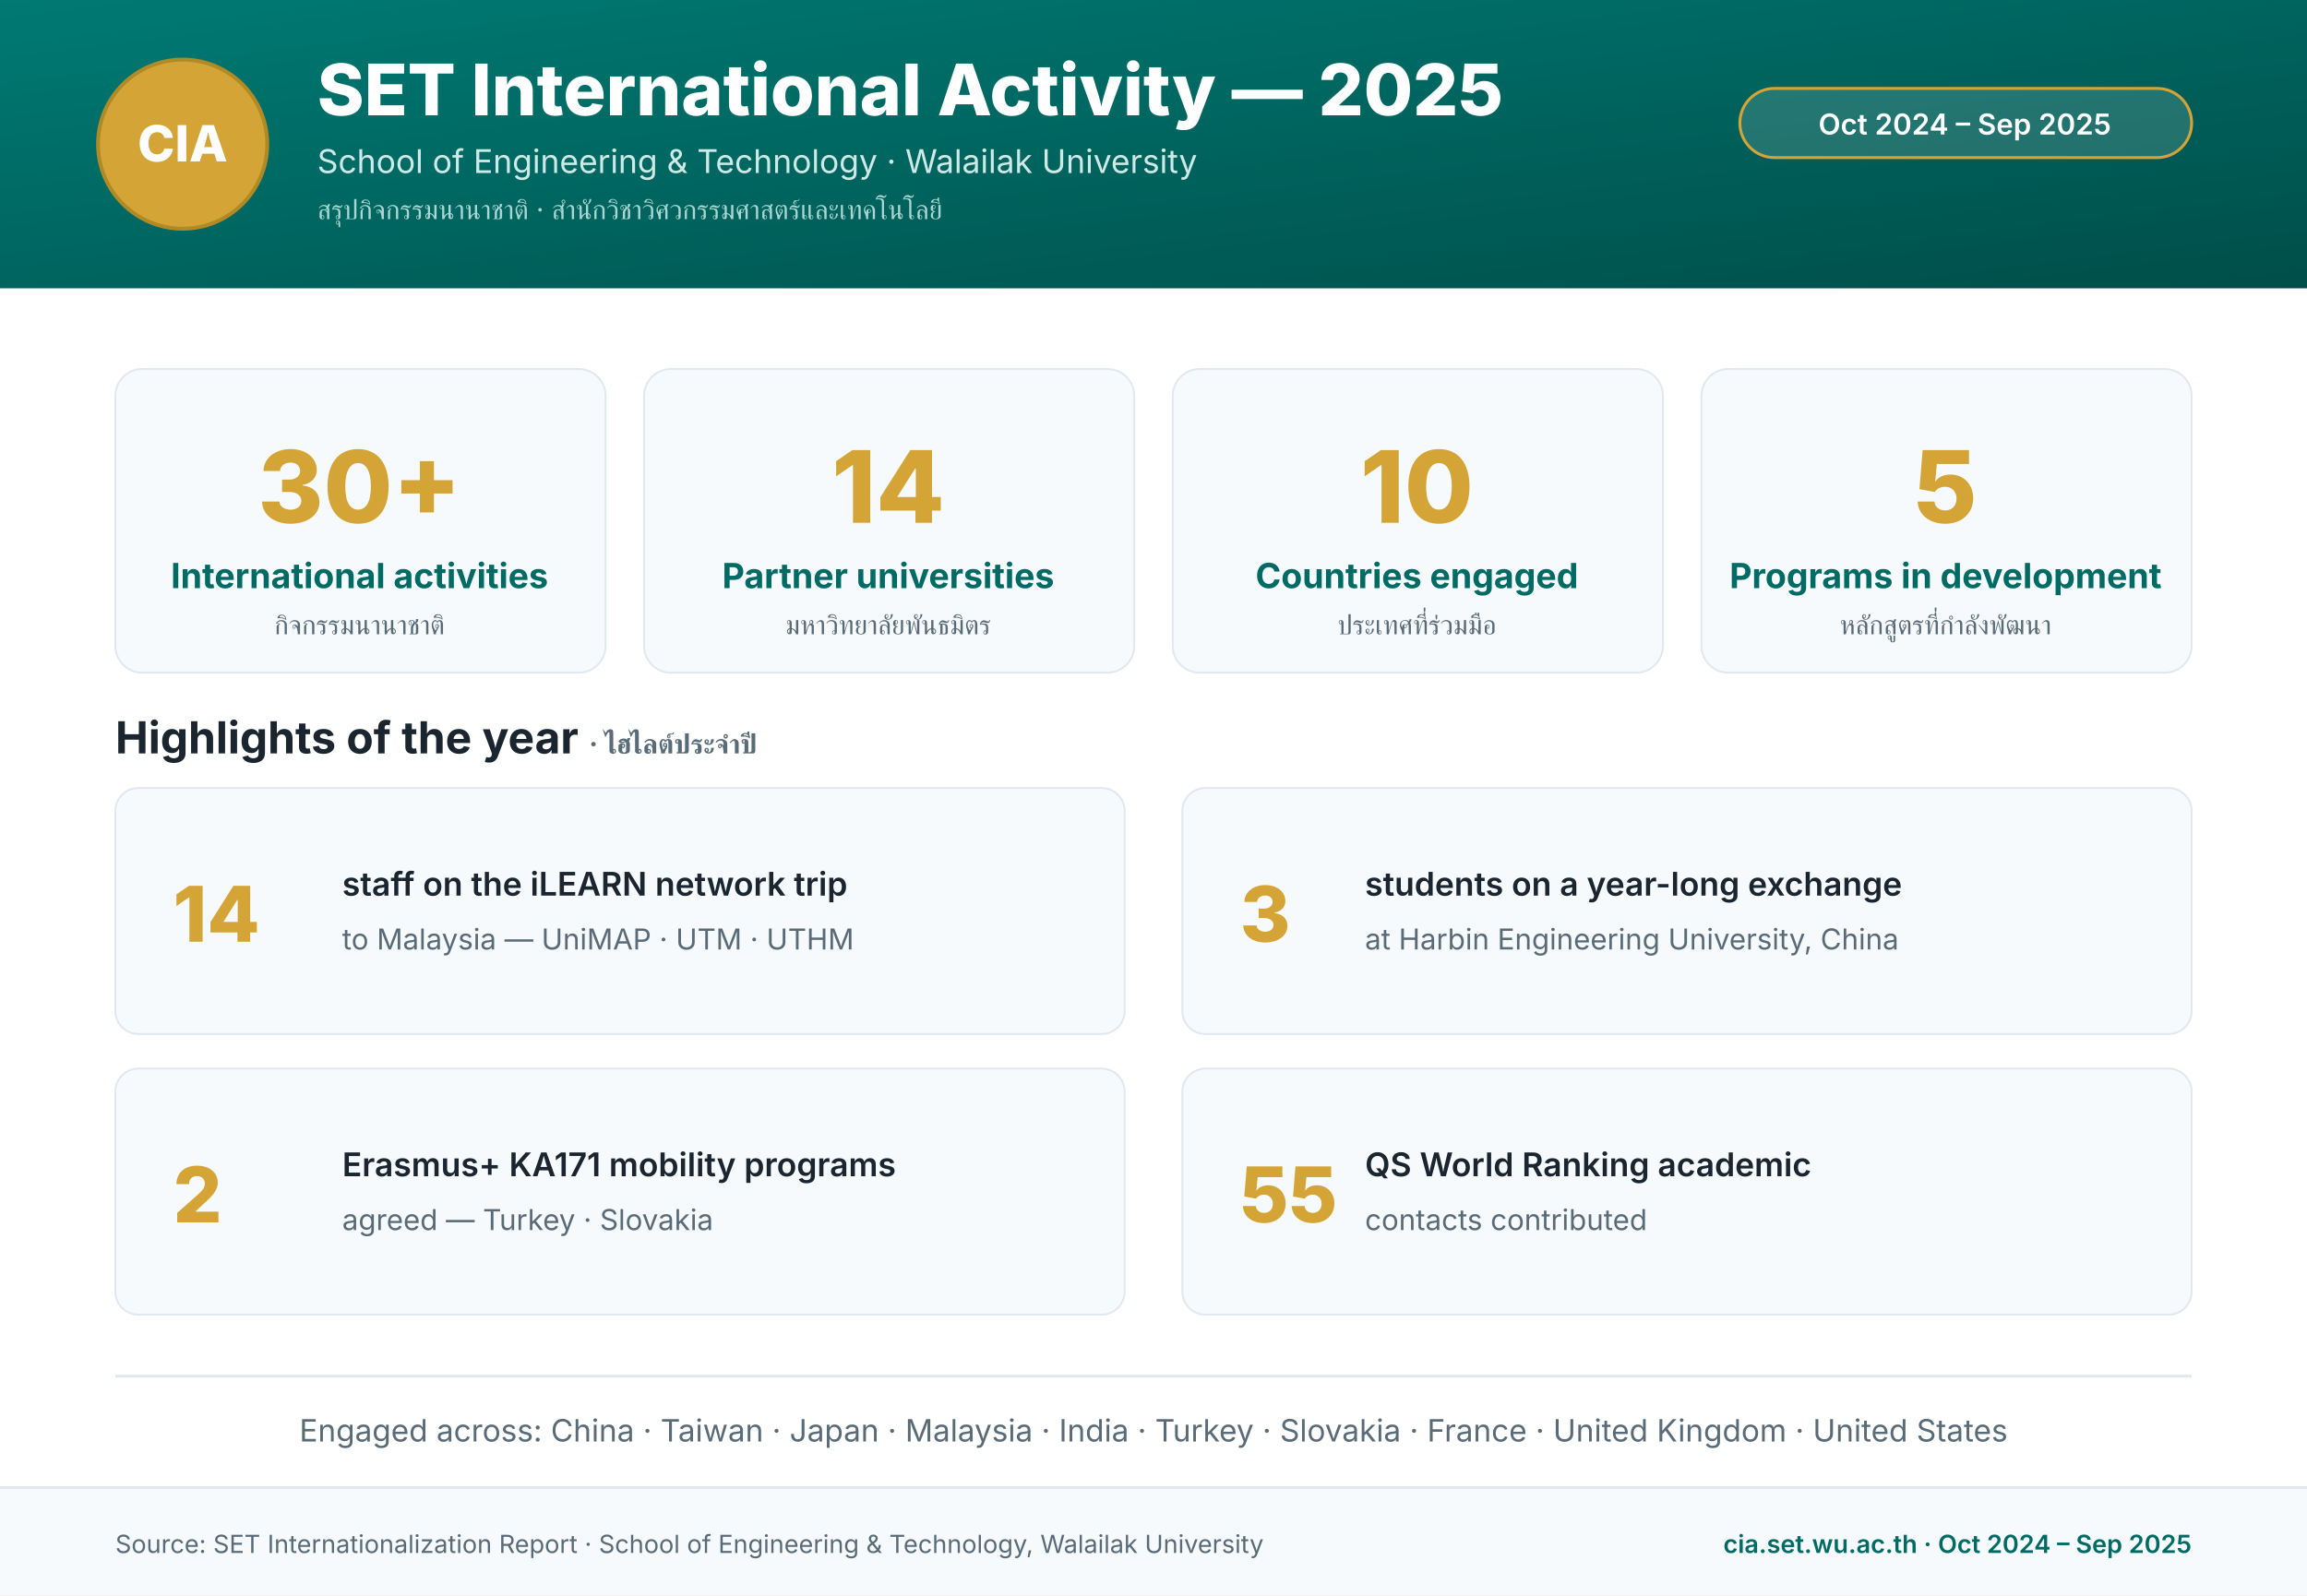
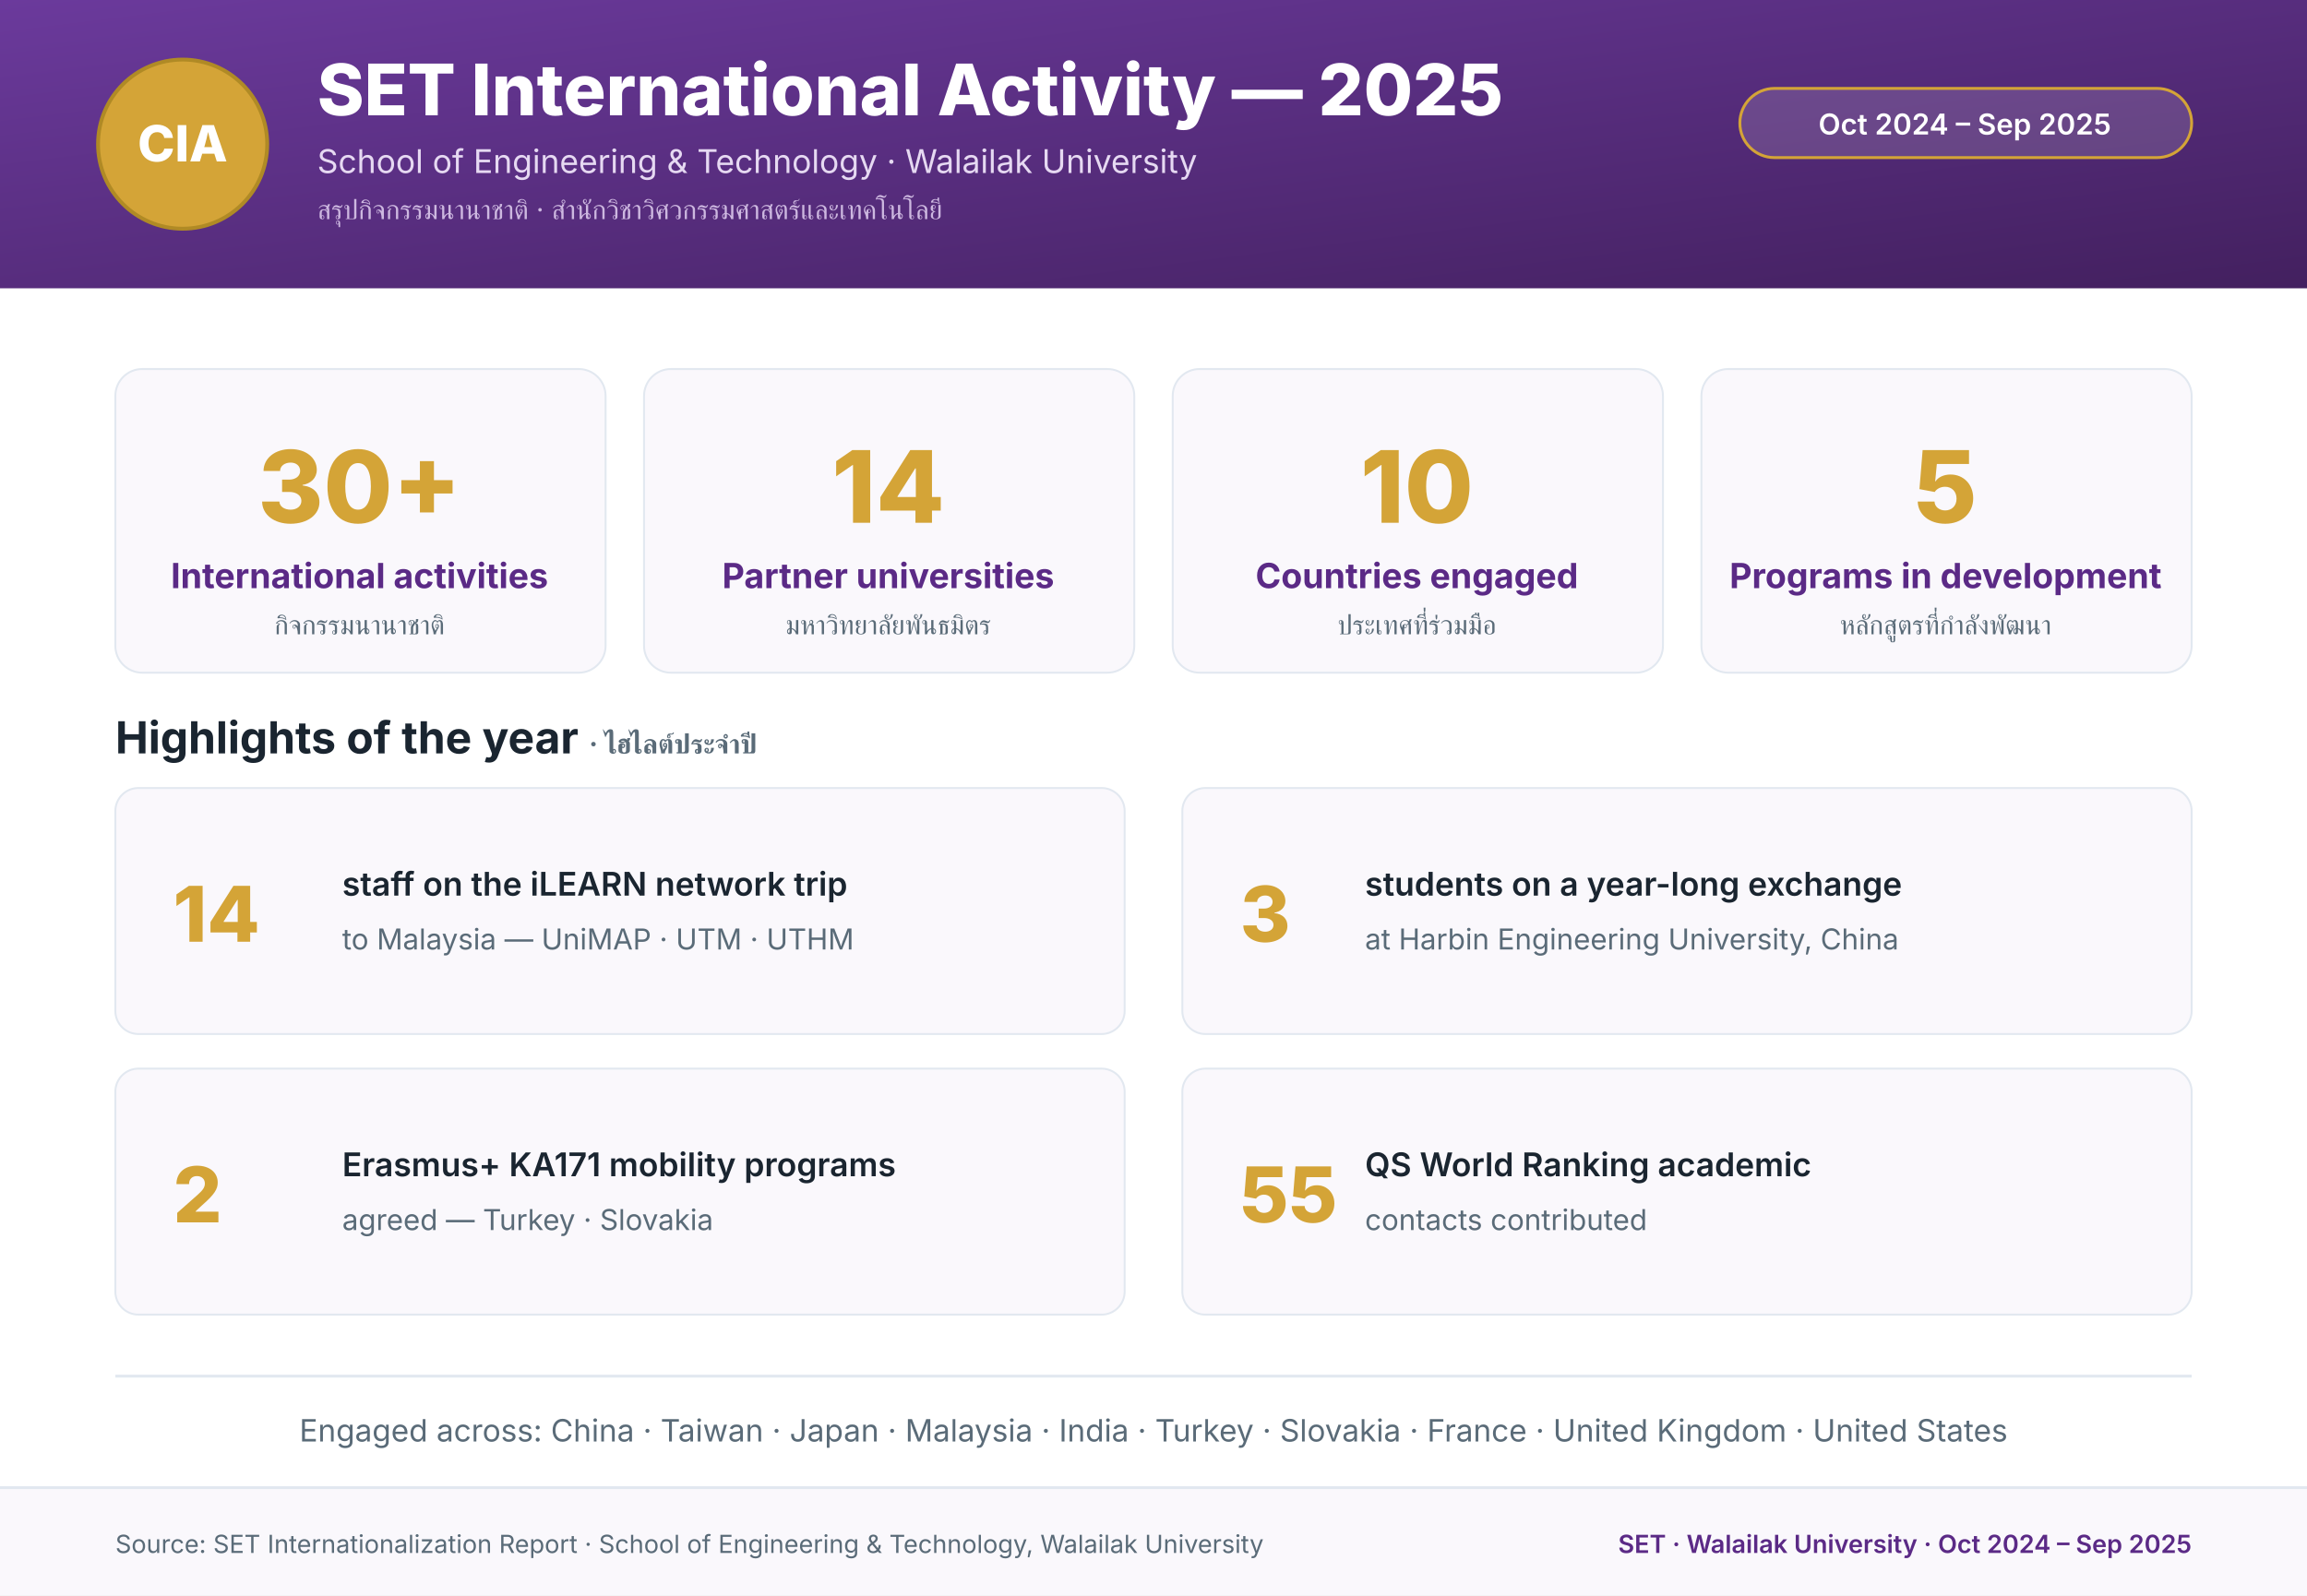
<svg xmlns="http://www.w3.org/2000/svg" viewBox="0 0 1200 830" role="img" aria-label="SET international activity, October 2024 to September 2025: 30+ activities, 14 partner universities, 10 countries, 5 programs in development.">
  <defs>
    <linearGradient id="teal2" x1="0" y1="0" x2="1" y2="1">
-       <stop offset="0" stop-color="#007a73" />
-       <stop offset="1" stop-color="#004e4a" />
+       <stop offset="0" stop-color="#6b3a9c" />
+       <stop offset="1" stop-color="#43205f" />
    </linearGradient>
    <style>
      text { font-family: "Inter","Segoe UI","Helvetica Neue",Arial,"Sukhumvit Set","Sarabun",Tahoma,sans-serif; }
      .num2{font-size:52px;font-weight:800;fill:#d4a437}
-       .lab2{font-size:18px;font-weight:700;fill:#006a64}
+       .lab2{font-size:18px;font-weight:700;fill:#5b2a86}
      .th{font-size:14px;fill:#5a6b78}
      .hh{font-size:23px;font-weight:700;fill:#1a2530}
      .hv{font-size:40px;font-weight:800;fill:#d4a437}
      .hl{font-size:17px;font-weight:600;fill:#1a2530}
      .hls{font-size:15px;fill:#5a6b78}
      .ttl{font-size:37px;font-weight:800;fill:#fff}
-       .sub{font-size:17px;fill:#cdeae7}
-       .subth{font-size:14px;fill:#a9d6d2}
+       .sub{font-size:17px;fill:#e6d9f2}
+       .subth{font-size:14px;fill:#cdb8e0}
      .badge{font-size:26px;font-weight:800;fill:#fff}
      .pill{font-size:15px;font-weight:600;fill:#fff}
      .ribbon{font-size:16px;fill:#5a6b78}
      .foot{font-size:13px;fill:#5a6b78}
-       .footr{font-size:13px;font-weight:600;fill:#006a64}
+       .footr{font-size:13px;font-weight:600;fill:#5b2a86}
    </style>
  </defs>
  <rect width="1200" height="830" fill="#ffffff" />
  <rect width="1200" height="150" fill="url(#teal2)" />
  <circle cx="95" cy="75" r="44" fill="#d4a437" stroke="#b08a25" stroke-width="2" />
  <text x="95" y="84" text-anchor="middle" class="badge">CIA</text>
  <text x="165" y="60" class="ttl">SET International Activity — 2025</text>
  <text x="165" y="90" class="sub">School of Engineering &amp; Technology · Walailak University</text>
  <text x="165" y="114" class="subth">สรุปกิจกรรมนานาชาติ · สำนักวิชาวิศวกรรมศาสตร์และเทคโนโลยี</text>
  <rect x="905" y="46" width="235" height="36" rx="18" fill="rgba(255,255,255,0.14)" stroke="#d4a437" stroke-width="1.5" />
  <text x="1022" y="70" text-anchor="middle" class="pill">Oct 2024 – Sep 2025</text>
  <g>
-     <rect x="60" y="192" width="255" height="158" rx="14" fill="#f7fafc" stroke="#e2e8f0" />
-     <rect x="335" y="192" width="255" height="158" rx="14" fill="#f7fafc" stroke="#e2e8f0" />
-     <rect x="610" y="192" width="255" height="158" rx="14" fill="#f7fafc" stroke="#e2e8f0" />
-     <rect x="885" y="192" width="255" height="158" rx="14" fill="#f7fafc" stroke="#e2e8f0" />
+     <rect x="60" y="192" width="255" height="158" rx="14" fill="#faf8fc" stroke="#e2e8f0" />
+     <rect x="335" y="192" width="255" height="158" rx="14" fill="#faf8fc" stroke="#e2e8f0" />
+     <rect x="610" y="192" width="255" height="158" rx="14" fill="#faf8fc" stroke="#e2e8f0" />
+     <rect x="885" y="192" width="255" height="158" rx="14" fill="#faf8fc" stroke="#e2e8f0" />
    <text x="187" y="272" text-anchor="middle" class="num2">30+</text>
    <text x="187" y="306" text-anchor="middle" class="lab2">International activities</text>
    <text x="187" y="330" text-anchor="middle" class="th">กิจกรรมนานาชาติ</text>
    <text x="462" y="272" text-anchor="middle" class="num2">14</text>
    <text x="462" y="306" text-anchor="middle" class="lab2">Partner universities</text>
    <text x="462" y="330" text-anchor="middle" class="th">มหาวิทยาลัยพันธมิตร</text>
    <text x="737" y="272" text-anchor="middle" class="num2">10</text>
    <text x="737" y="306" text-anchor="middle" class="lab2">Countries engaged</text>
    <text x="737" y="330" text-anchor="middle" class="th">ประเทศที่ร่วมมือ</text>
    <text x="1012" y="272" text-anchor="middle" class="num2">5</text>
    <text x="1012" y="306" text-anchor="middle" class="lab2">Programs in development</text>
    <text x="1012" y="330" text-anchor="middle" class="th">หลักสูตรที่กำลังพัฒนา</text>
  </g>
  <text x="60" y="392" class="hh">Highlights of the year <tspan class="th" font-size="16"> ·  ไฮไลต์ประจำปี</tspan>
  </text>
-   <rect x="60" y="410" width="525" height="128" rx="12" fill="#f7fafc" stroke="#e2e8f0" />
-   <rect x="615" y="410" width="525" height="128" rx="12" fill="#f7fafc" stroke="#e2e8f0" />
-   <rect x="60" y="556" width="525" height="128" rx="12" fill="#f7fafc" stroke="#e2e8f0" />
-   <rect x="615" y="556" width="525" height="128" rx="12" fill="#f7fafc" stroke="#e2e8f0" />
+   <rect x="60" y="410" width="525" height="128" rx="12" fill="#faf8fc" stroke="#e2e8f0" />
+   <rect x="615" y="410" width="525" height="128" rx="12" fill="#faf8fc" stroke="#e2e8f0" />
+   <rect x="60" y="556" width="525" height="128" rx="12" fill="#faf8fc" stroke="#e2e8f0" />
+   <rect x="615" y="556" width="525" height="128" rx="12" fill="#faf8fc" stroke="#e2e8f0" />
  <text x="90" y="490" class="hv">14</text>
  <text x="178" y="466" class="hl">staff on the iLEARN network trip</text>
  <text x="178" y="494" class="hls">to Malaysia — UniMAP · UTM · UTHM</text>
  <text x="645" y="490" class="hv">3</text>
  <text x="710" y="466" class="hl">students on a year-long exchange</text>
  <text x="710" y="494" class="hls">at Harbin Engineering University, China</text>
  <text x="90" y="636" class="hv">2</text>
  <text x="178" y="612" class="hl">Erasmus+ KA171 mobility programs</text>
  <text x="178" y="640" class="hls">agreed — Turkey · Slovakia</text>
  <text x="645" y="636" class="hv">55</text>
  <text x="710" y="612" class="hl">QS World Ranking academic</text>
  <text x="710" y="640" class="hls">contacts contributed</text>
  <line x1="60" y1="716" x2="1140" y2="716" stroke="#e2e8f0" stroke-width="1.5" />
  <text x="600" y="750" text-anchor="middle" class="ribbon">Engaged across: China · Taiwan · Japan · Malaysia · India · Turkey · Slovakia · France · United Kingdom · United States</text>
-   <rect x="0" y="774" width="1200" height="56" fill="#f7fafc" />
+   <rect x="0" y="774" width="1200" height="56" fill="#faf8fc" />
  <line x1="0" y1="774" x2="1200" y2="774" stroke="#e2e8f0" stroke-width="1.5" />
  <text x="60" y="808" class="foot">Source: SET Internationalization Report · School of Engineering &amp; Technology, Walailak University</text>
-   <text x="1140" y="808" text-anchor="end" class="footr">cia.set.wu.ac.th · Oct 2024 – Sep 2025</text>
+   <text x="1140" y="808" text-anchor="end" class="footr">SET · Walailak University · Oct 2024 – Sep 2025</text>
</svg>
